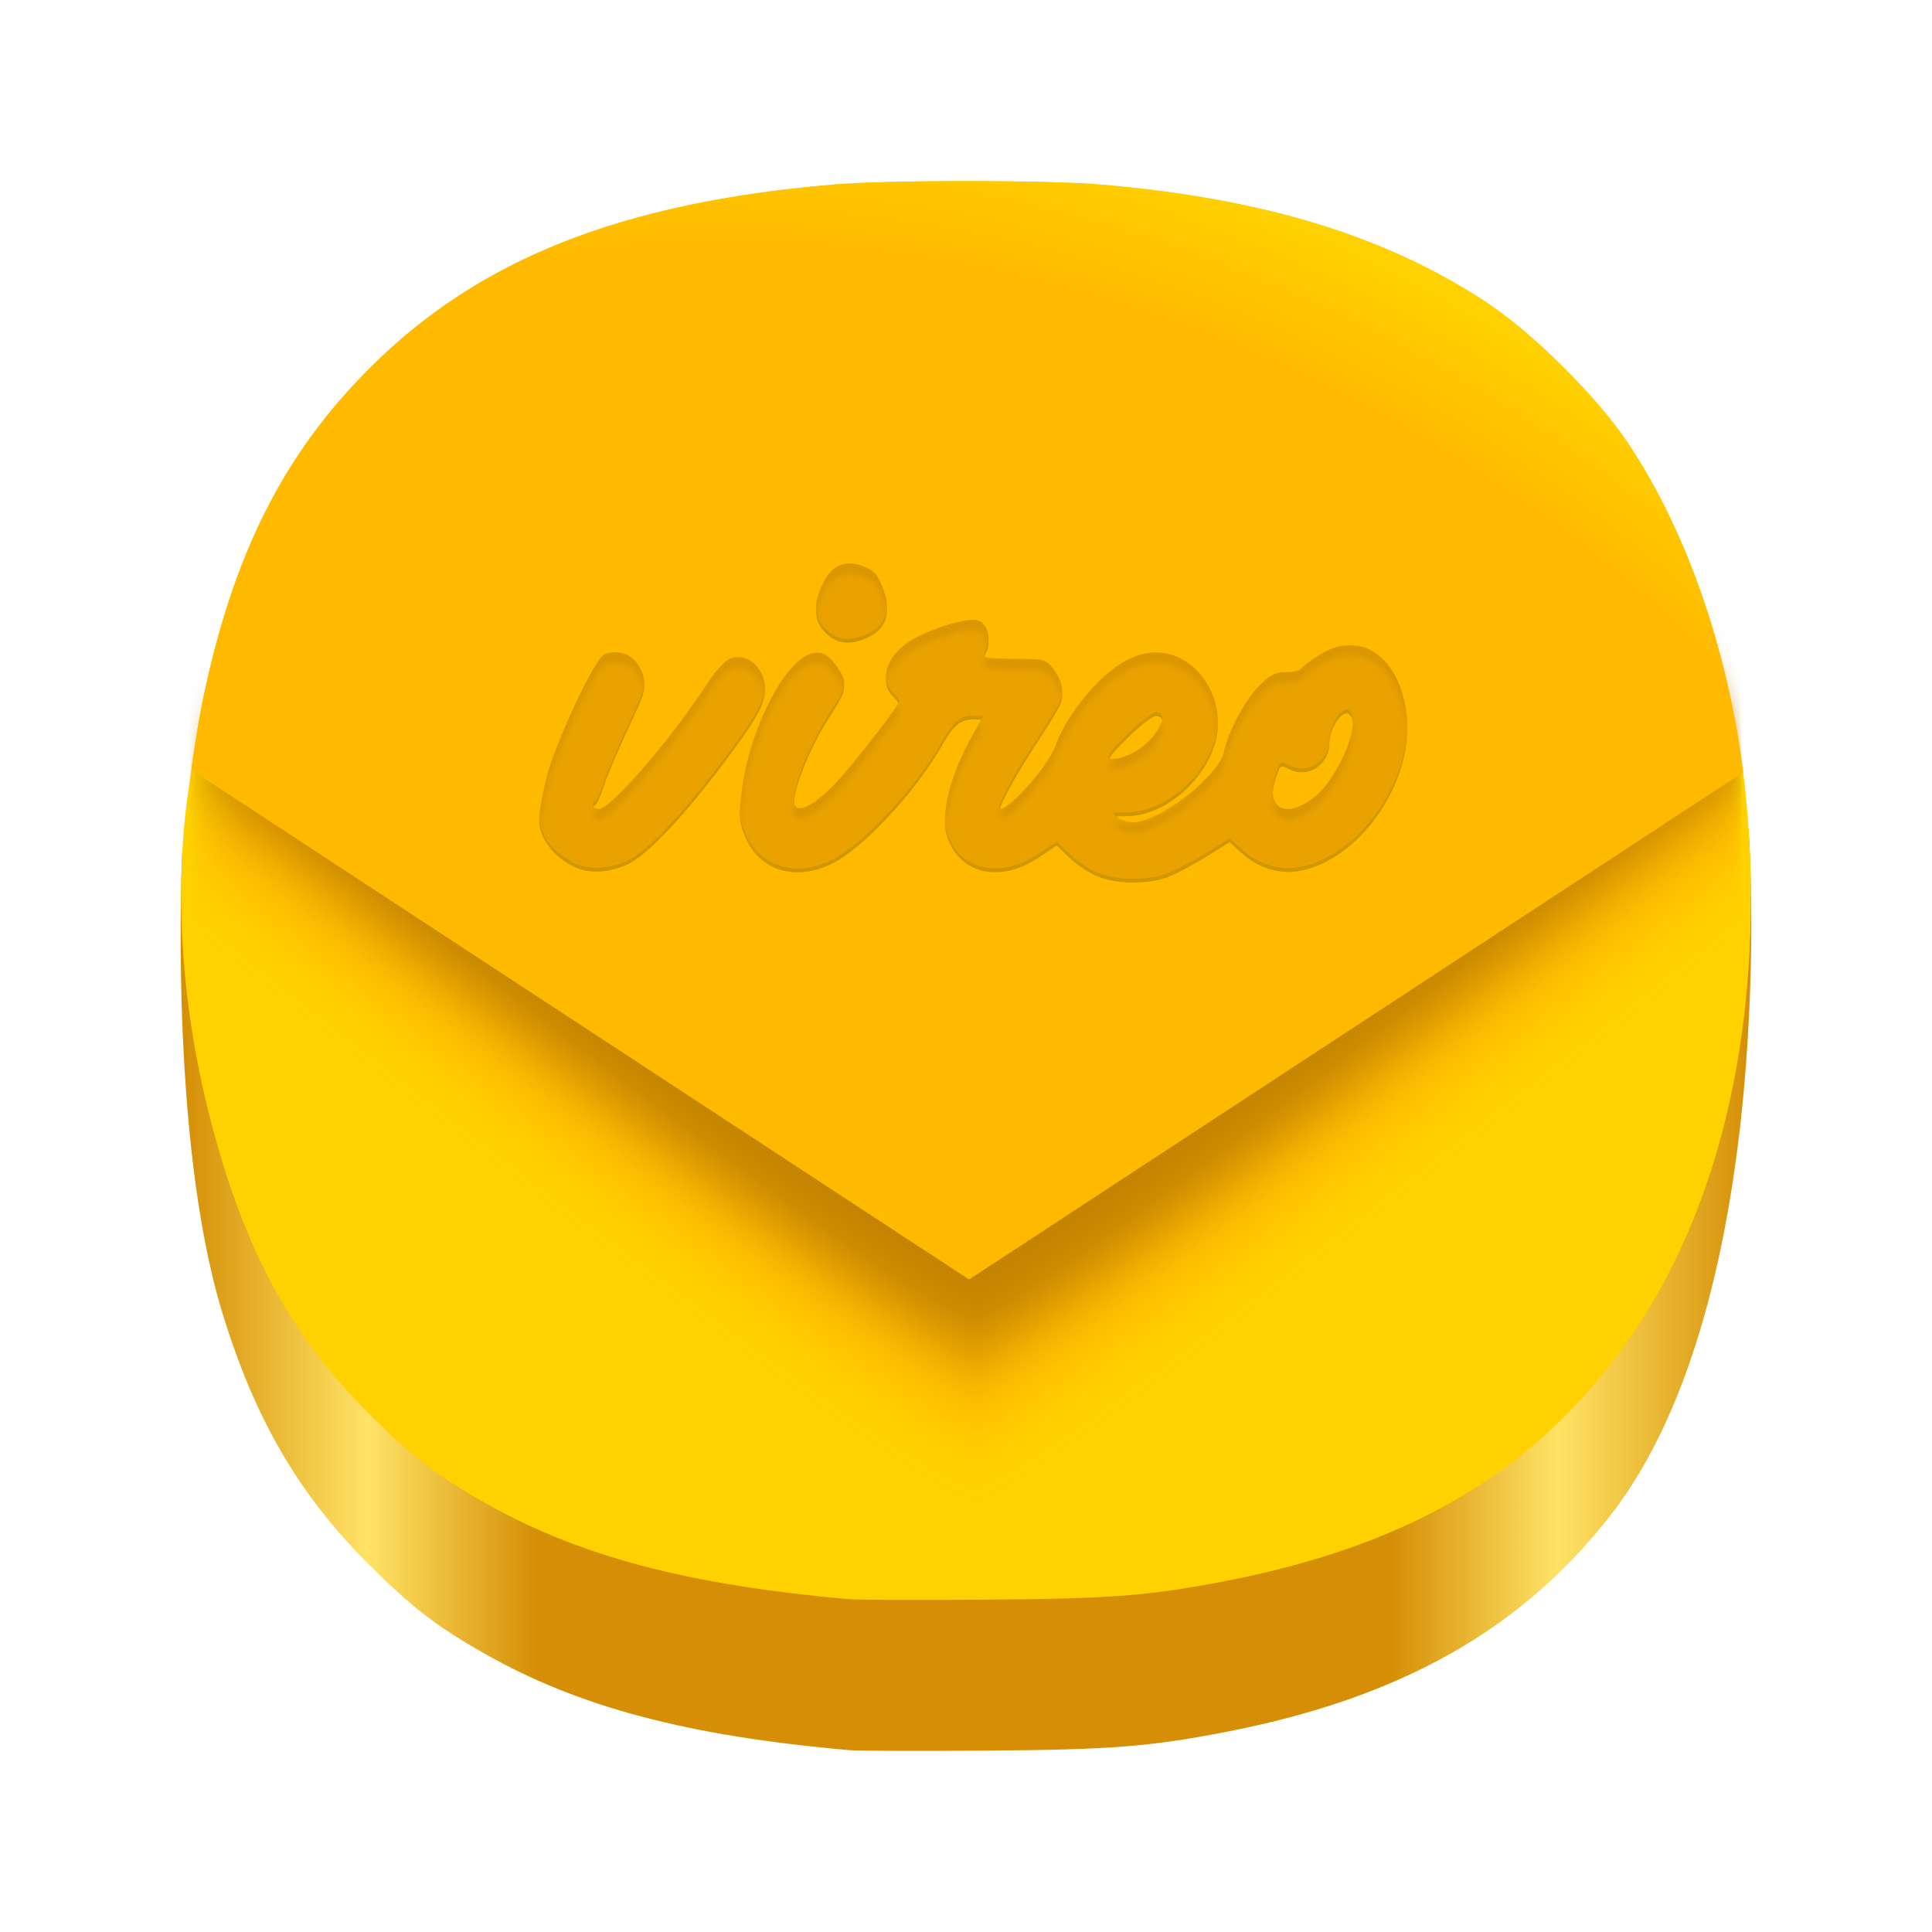
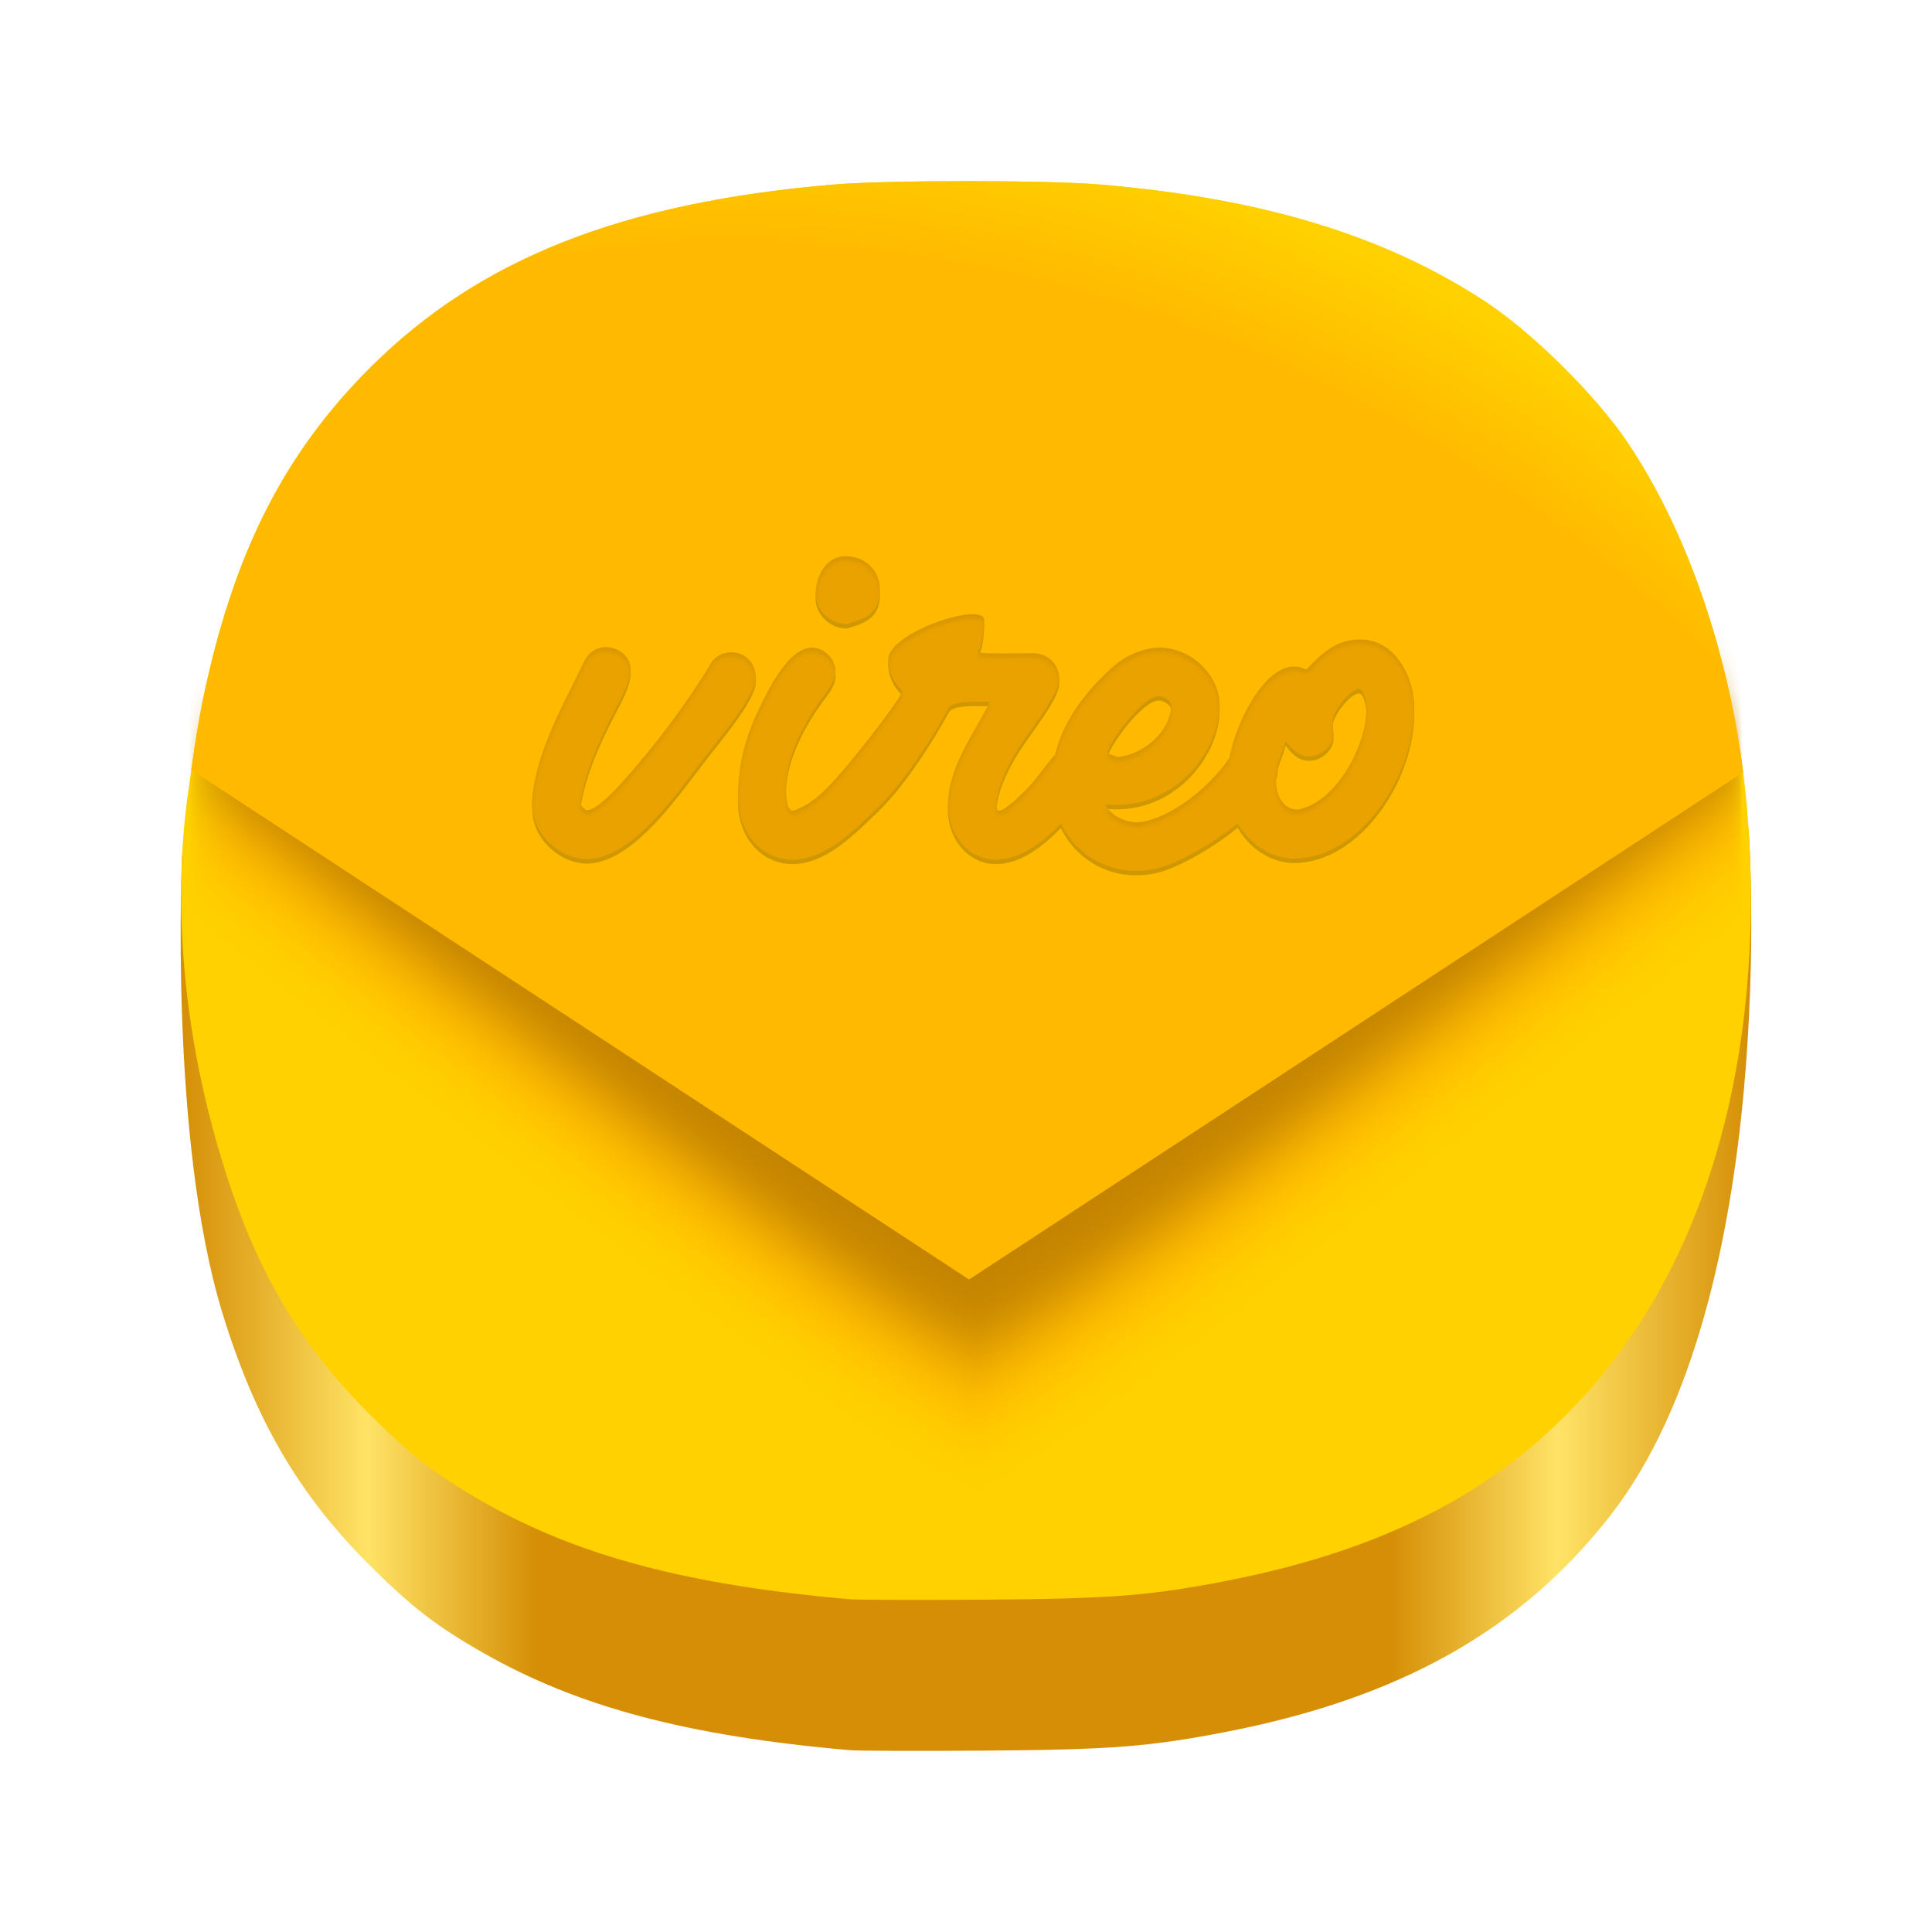
<svg xmlns="http://www.w3.org/2000/svg" xmlns:xlink="http://www.w3.org/1999/xlink" viewBox="0 0 128 128" style="display:inline;enable-background:new" version="1.0" id="svg11300" height="128" width="128" xml:space="preserve">
  <defs id="defs3">
    <linearGradient id="linearGradient22">
      <stop style="stop-color:#ffba00;stop-opacity:1;" offset="0.876" id="stop22" />
      <stop style="stop-color:#ffd100;stop-opacity:1;" offset="1" id="stop23" />
    </linearGradient>
    <linearGradient id="linearGradient19">
      <stop style="stop-color:#d58e05;stop-opacity:1;" offset="0" id="stop14" />
      <stop id="stop15" offset="0.119" style="stop-color:#ffe366;stop-opacity:1;" />
      <stop style="stop-color:#d58e05;stop-opacity:1;" offset="0.227" id="stop16" />
      <stop id="stop17" offset="0.77" style="stop-color:#d58e05;stop-opacity:1;" />
      <stop style="stop-color:#ffe366;stop-opacity:1;" offset="0.877" id="stop18" />
      <stop style="stop-color:#d58e05;stop-opacity:1;" offset="1" id="stop19" />
    </linearGradient>
    <linearGradient xlink:href="#linearGradient19" id="linearGradient14" x1="145.499" y1="69" x2="249.499" y2="69" gradientUnits="userSpaceOnUse" gradientTransform="translate(-133.4989)" />
    <radialGradient xlink:href="#linearGradient22" id="radialGradient23" cx="22.922" cy="97.756" fx="22.922" fy="97.756" r="51.408" gradientTransform="matrix(0.7723786,-1.169255,1.476174,0.9751207,-97.80546,16.24733)" gradientUnits="userSpaceOnUse" />
-     <filter style="color-interpolation-filters:sRGB;" id="filter54" x="-0.008" y="-0.023" width="1.017" height="1.079">
-       <feFlood result="flood" in="SourceGraphic" flood-opacity="0.302" flood-color="rgb(184,126,0)" id="feFlood53" />
-       <feGaussianBlur result="blur" in="SourceGraphic" stdDeviation="0.2" id="feGaussianBlur53" />
-       <feOffset result="offset" in="blur" dx="0" dy="0.7" id="feOffset53" />
-       <feComposite result="comp1" operator="out" in="flood" in2="offset" id="feComposite53" />
-       <feComposite result="comp2" operator="atop" in="comp1" in2="SourceGraphic" id="feComposite54" />
-     </filter>
    <filter style="color-interpolation-filters:sRGB;" id="filter230" x="-0" y="-0.082" width="1" height="1.164">
      <feGaussianBlur stdDeviation="0.01 2.3" result="blur" id="feGaussianBlur230" />
+     </filter>
+     <filter style="color-interpolation-filters:sRGB;" id="filter34" x="-0.006" y="-0.016" width="1.012" height="1.046">
+       <feFlood result="flood" in="SourceGraphic" flood-opacity="0.302" flood-color="rgb(184,126,0)" id="feFlood33" />
+       <feGaussianBlur result="blur" in="SourceGraphic" stdDeviation="3" id="feGaussianBlur33" />
+       <feOffset result="offset" in="blur" dx="0" dy="6" id="feOffset33" />
+       <feComposite result="comp1" operator="out" in="flood" in2="offset" id="feComposite33" />
+       <feComposite result="comp2" operator="atop" in="comp1" in2="SourceGraphic" id="feComposite34" />
    </filter>
  </defs>
  <path style="fill:url(#linearGradient14);fill-opacity:1;stroke-width:0.166" d="m 56.302,115.954 c -10.744,-0.938 -18.012,-2.867 -24.287,-6.447 -3.122,-1.781 -4.735,-3.026 -7.537,-5.818 -4.686,-4.67 -7.586,-9.646 -9.754,-16.738 -3.548,-11.604 -2.656,-30.345 -2.656,-30.345 0.258,-1.893 0.986,1.679 1.363,-0.196 2.009,-9.703 5.366,-16.357 11.152,-22.108 7.211,-7.167 16.619,-10.877 30.61,-12.072 3.574,-0.305 14.166,-0.305 17.74,0 10.737,0.917 18.83,3.384 25.501,7.773 3.079,2.026 7.3,6.203 9.363,9.266 3.741,5.553 6.919,7.809 8.062,15.841 0,0 2.169,30.721 -9.146,45.266 -5.927,7.619 -13.977,12.146 -25.576,14.383 -5.016,0.968 -7.558,1.164 -15.855,1.224 -4.391,0.032 -8.432,0.019 -8.981,-0.029 z" id="path13" />
  <path style="fill:#ffd100;fill-opacity:1;stroke-width:0.166" d="M 56.302,105.954 C 45.559,105.016 38.29,103.086 32.015,99.507 28.893,97.726 27.28,96.48 24.479,93.689 19.793,89.019 16.893,84.042 14.724,76.95 11.176,65.346 11.882,56.186 12.528,52.061 c 0.258,-1.893 0.527,-3.776 0.904,-5.651 2.009,-9.703 5.366,-16.357 11.152,-22.108 7.211,-7.167 16.619,-10.877 30.61,-12.072 3.574,-0.305 14.166,-0.305 17.74,0 10.737,0.917 18.83,3.384 25.501,7.773 3.079,2.026 7.3,6.203 9.363,9.266 3.741,5.553 6.442,13.067 7.585,21.098 0.785,5.517 2.647,25.464 -8.669,40.008 -5.927,7.619 -13.977,12.146 -25.576,14.383 -5.016,0.968 -7.558,1.164 -15.855,1.224 -4.391,0.032 -8.432,0.019 -8.981,-0.029 z" id="path9" />
  <path id="path230" style="fill:#ffba00;fill-opacity:1;stroke-width:0.166;filter:url(#filter230)" d="m 55.469,22.255 c -13.991,1.195 -17.608,4.904 -24.819,12.07 -5.786,5.751 -12.11,7.031 -14.119,16.733 -0.33,1.642 -3.754,3.54 -3.983,5.195 24.238,19.099 49.048,38.045 52.084,38.045 2.426,0 26.706,-18.765 50.822,-37.891 -0.052,-0.429 -0.101,-0.81 -0.148,-1.141 -1.143,-8.032 -8.786,-11.265 -12.527,-16.818 -2.063,-3.063 -4.172,-8.163 -7.251,-10.189 -6.671,-4.389 -12.465,-4.028 -23.202,-4.945 -3.574,-0.305 -13.282,-1.366 -16.856,-1.061 z" />
  <path id="path56" style="fill:#c48400;fill-opacity:1;stroke-width:0.166;filter:url(#filter230)" d="m 55.638,22.195 c -13.991,1.195 -16.731,-0.582 -23.942,6.585 -5.786,5.751 -13.157,7.676 -15.166,17.379 -0.33,1.642 -3.754,3.54 -3.983,5.195 24.238,19.099 49.048,38.045 52.084,38.045 2.426,0 26.706,-18.765 50.822,-37.891 -0.052,-0.429 -0.101,-0.81 -0.148,-1.141 C 114.162,42.336 104.498,40.612 100.757,35.059 98.694,31.996 96.8,29.2 93.721,27.175 87.049,22.786 83.67,23.146 72.934,22.229 69.36,21.924 59.212,21.89 55.638,22.195 Z" />
  <path id="path21" style="fill:url(#radialGradient23);fill-opacity:1;stroke-width:0.166" d="M 55.193 12.229 C 41.202 13.424 31.795 17.134 24.584 24.301 C 18.798 30.051 15.44 36.708 13.432 46.41 C 13.125 47.936 12.89 49.467 12.674 51.004 L 64.203 84.77 L 115.49 51.164 C 115.453 50.872 115.417 50.606 115.383 50.367 C 114.24 42.336 111.538 34.821 107.797 29.268 C 105.734 26.205 101.512 22.028 98.434 20.002 C 91.762 15.613 83.67 13.146 72.934 12.229 C 69.36 11.923 58.767 11.923 55.193 12.229 z " />
-   <path style="opacity:1;fill:#cf9701;fill-opacity:1;stroke:none;stroke-width:0.166;stroke-opacity:0.102" d="m 72.614,58.026 c -0.547,-0.247 -1.355,-0.8 -1.796,-1.229 l -0.802,-0.78 -1.233,0.819 c -2.64,1.753 -5.386,1.015 -6.101,-1.64 -0.313,-1.161 0.355,-3.692 1.548,-5.865 l 0.915,-1.668 h -0.587 c -0.92,0 -1.353,0.345 -2.122,1.688 -1.83,3.199 -5.314,6.924 -7.402,7.915 -2.47,1.172 -4.845,0.345 -5.74,-2 -0.332,-0.869 -0.347,-1.217 -0.119,-2.844 0.566,-4.047 2.849,-8.438 4.618,-8.882 0.684,-0.172 1.113,0.079 1.762,1.032 0.586,0.86 0.524,1.204 -0.498,2.775 -1.645,2.53 -2.856,5.832 -2.331,6.356 0.403,0.403 1.739,-0.5 3.131,-2.117 1.463,-1.7 3.726,-4.666 3.726,-4.883 0,-0.08 -0.199,-0.345 -0.442,-0.588 -0.968,-0.968 -0.293,-2.624 1.454,-3.57 1.403,-0.759 3.514,-1.365 4.176,-1.199 0.607,0.152 0.931,1.194 0.577,1.856 -0.125,0.234 -0.165,0.488 -0.088,0.565 0.077,0.077 1.01,0.14 2.075,0.14 1.832,0 1.96,0.031 2.398,0.588 0.567,0.72 0.762,1.436 0.564,2.061 -0.083,0.26 -0.721,1.336 -1.418,2.39 -1.725,2.608 -2.946,4.9 -2.609,4.898 0.682,0 3.28,-2.994 3.679,-4.234 0.411,-1.277 1.814,-3.281 3.15,-4.5 1.691,-1.542 3.336,-1.996 4.88,-1.347 1.897,0.797 3.078,3.183 2.587,5.228 -0.647,2.697 -3.396,5.066 -5.899,5.082 -0.978,0.01 -1.026,0.031 -0.629,0.331 0.236,0.178 0.692,0.324 1.014,0.324 1.731,0 5.743,-3.099 6.037,-4.663 0.24,-1.277 1.389,-3.432 2.332,-4.375 0.75,-0.75 1.048,-0.901 1.772,-0.901 0.479,0 0.938,-0.109 1.02,-0.242 0.082,-0.133 0.605,-0.531 1.161,-0.884 2.638,-1.673 5.183,-0.094 5.77,3.58 0.697,4.363 -3.055,9.845 -7.174,10.482 -1.26,0.195 -2.632,-0.239 -3.641,-1.15 l -0.864,-0.781 -1.615,1.006 c -0.888,0.554 -2.047,1.159 -2.574,1.345 -1.365,0.481 -3.446,0.428 -4.659,-0.12 z m 14.395,-4.907 c 1.707,-1.3 3.299,-5.227 2.355,-5.81 -0.457,-0.283 -1.289,0.951 -1.289,1.912 0,1.407 -1.343,2.34 -2.567,1.783 -0.717,-0.327 -0.668,-0.35 -0.946,0.447 -0.792,2.272 0.498,3.152 2.446,1.669 z m -12.055,-2.941 c 1.547,-0.734 2.724,-2.736 1.609,-2.736 -0.466,0 -3.331,2.752 -3.103,2.981 0.203,0.203 0.735,0.116 1.494,-0.244 z m -36.795,7.305 c -1.428,-0.642 -2.431,-1.921 -2.431,-3.101 0,-0.325 0.204,-1.46 0.453,-2.523 0.514,-2.191 3.228,-8.013 3.845,-8.249 1.117,-0.429 2.155,0.099 2.55,1.295 0.24,0.726 0.179,0.94 -0.958,3.368 -0.668,1.426 -1.383,3.116 -1.591,3.755 -0.207,0.64 -0.464,1.217 -0.571,1.283 -0.343,0.212 -0.208,0.536 0.224,0.536 0.796,0 4.859,-4.713 7.236,-8.393 0.467,-0.723 1.104,-1.421 1.416,-1.551 0.821,-0.342 1.679,0.057 2.122,0.986 0.571,1.198 0.149,2.15 -2.536,5.713 -2.71,3.596 -5.067,6.076 -6.329,6.66 -1.198,0.555 -2.501,0.639 -3.431,0.221 z m 16.547,-15.546 c -0.783,-0.783 -0.842,-1.682 -0.195,-3.016 0.568,-1.173 1.395,-1.573 2.501,-1.208 0.929,0.307 1.142,0.545 1.57,1.758 0.438,1.241 0.066,2.214 -1.048,2.743 -1.187,0.563 -2.074,0.477 -2.827,-0.276 z" id="path38" />
-   <path style="fill:#e9a200;stroke-width:0.166;fill-opacity:1;stroke:none;stroke-opacity:0.102;opacity:1;filter:url(#filter54)" d="m 72.614,57.775 c -0.547,-0.247 -1.355,-0.8 -1.796,-1.229 l -0.802,-0.78 -1.233,0.819 c -2.64,1.753 -5.386,1.015 -6.101,-1.64 -0.313,-1.161 0.355,-3.692 1.548,-5.865 l 0.915,-1.668 h -0.587 c -0.92,0 -1.353,0.345 -2.122,1.688 -1.83,3.199 -5.314,6.924 -7.402,7.915 -2.47,1.172 -4.845,0.345 -5.74,-2 -0.332,-0.869 -0.347,-1.217 -0.119,-2.844 0.566,-4.047 2.849,-8.438 4.618,-8.882 0.684,-0.172 1.113,0.079 1.762,1.032 0.586,0.86 0.524,1.204 -0.498,2.775 -1.645,2.53 -2.856,5.832 -2.331,6.356 0.403,0.403 1.739,-0.5 3.131,-2.117 1.463,-1.7 3.726,-4.666 3.726,-4.883 0,-0.08 -0.199,-0.345 -0.442,-0.588 -0.968,-0.968 -0.293,-2.624 1.454,-3.57 1.403,-0.759 3.514,-1.365 4.176,-1.199 0.607,0.152 0.931,1.194 0.577,1.856 -0.125,0.234 -0.165,0.488 -0.088,0.565 0.077,0.077 1.01,0.14 2.075,0.14 1.832,0 1.96,0.031 2.398,0.588 0.567,0.72 0.762,1.436 0.564,2.061 -0.083,0.26 -0.721,1.336 -1.418,2.39 -1.725,2.608 -2.946,4.9 -2.609,4.898 0.682,0 3.28,-2.994 3.679,-4.234 0.411,-1.277 1.814,-3.281 3.15,-4.5 1.691,-1.542 3.336,-1.996 4.88,-1.347 1.897,0.797 3.078,3.183 2.587,5.228 -0.647,2.697 -3.396,5.066 -5.899,5.082 -0.978,0.01 -1.026,0.031 -0.629,0.331 0.236,0.178 0.692,0.324 1.014,0.324 1.731,0 5.743,-3.099 6.037,-4.663 0.24,-1.277 1.389,-3.432 2.332,-4.375 0.75,-0.75 1.048,-0.901 1.772,-0.901 0.479,0 0.938,-0.109 1.02,-0.242 0.082,-0.133 0.605,-0.531 1.161,-0.884 2.638,-1.673 5.183,-0.094 5.77,3.58 0.697,4.363 -3.055,9.845 -7.174,10.482 -1.26,0.195 -2.632,-0.239 -3.641,-1.15 l -0.864,-0.781 -1.615,1.006 c -0.888,0.554 -2.047,1.159 -2.574,1.345 -1.365,0.481 -3.446,0.428 -4.659,-0.12 z m 14.395,-4.907 c 1.707,-1.3 3.299,-5.227 2.355,-5.81 -0.457,-0.283 -1.289,0.951 -1.289,1.912 0,1.407 -1.343,2.34 -2.567,1.783 -0.717,-0.327 -0.668,-0.35 -0.946,0.447 -0.792,2.272 0.498,3.152 2.446,1.669 z M 74.954,49.926 c 1.547,-0.734 2.724,-2.736 1.609,-2.736 -0.466,0 -3.331,2.752 -3.103,2.981 0.203,0.203 0.735,0.116 1.494,-0.244 z m -36.795,7.305 c -1.428,-0.642 -2.431,-1.921 -2.431,-3.101 0,-0.325 0.204,-1.46 0.453,-2.523 0.514,-2.191 3.228,-8.013 3.845,-8.249 1.117,-0.429 2.155,0.099 2.55,1.295 0.24,0.726 0.179,0.94 -0.958,3.368 -0.668,1.426 -1.383,3.116 -1.591,3.755 -0.207,0.64 -0.464,1.217 -0.571,1.283 -0.343,0.212 -0.208,0.536 0.224,0.536 0.796,0 4.859,-4.713 7.236,-8.393 0.467,-0.723 1.104,-1.421 1.416,-1.551 0.821,-0.342 1.679,0.057 2.122,0.986 0.571,1.198 0.149,2.15 -2.536,5.713 -2.71,3.596 -5.067,6.076 -6.329,6.66 -1.198,0.555 -2.501,0.639 -3.431,0.221 z m 16.547,-15.546 c -0.783,-0.783 -0.842,-1.682 -0.195,-3.016 0.568,-1.173 1.395,-1.573 2.501,-1.208 0.929,0.307 1.142,0.545 1.57,1.758 0.438,1.241 0.066,2.214 -1.048,2.743 -1.187,0.563 -2.074,0.477 -2.827,-0.276 z" id="path12" />
+   <g style="clip-rule:evenodd;fill:#cf9701;fill-opacity:1;fill-rule:evenodd;stroke-linejoin:round;stroke-miterlimit:2" id="g8" transform="matrix(0.04674516,0,0,0.04674516,35.24728,37.14129)">
+     <g transform="translate(-4772.215,-4033.147)" id="g7" style="fill:#cf9701;fill-opacity:1">
+       <g transform="matrix(1.25,0,0,0.478516,3415.5,4015)" id="g6" style="fill:#cf9701;fill-opacity:1">
+         <g transform="matrix(4.409891,0,0,11.51971,-14293.821,-26747.876)" id="g5" style="fill:#cf9701;fill-opacity:1">
+           <path d="m 3576.746,2389.442 c -6.26,6.076 -13.731,13.802 -22.318,13.802 -7.619,0 -13.531,-6.174 -14.056,-15.107 0,-8.538 1.445,-14.975 4.86,-22.463 3.022,-6.568 8.276,-16.946 14.188,-16.946 3.021,0 6.042,2.759 6.042,6.174 0,1.971 -1.182,3.81 -2.364,5.386 -5.255,6.831 -10.378,16.289 -10.378,24.697 0,0.394 0,5.648 1.708,5.648 0.131,0 0.394,0 0.657,-0.131 4.597,-1.839 7.426,-4.79 10.377,-8.013 4.511,-4.926 14.146,-17.28 16.684,-21.544 0.131,-0.394 0.394,-0.657 0.525,-1.051 -2.496,-2.364 -3.678,-5.254 -3.678,-8.013 0,-7.225 24.696,-15.107 24.696,-10.247 0,2.102 -0.262,6.7 -1.707,8.145 0,0.657 11.166,0.394 14.318,0.394 3.941,0 6.7,3.022 6.7,6.568 0,4.073 -6.962,12.349 -10.378,17.735 -2.758,4.335 -5.648,10.246 -5.78,14.975 0,0.526 0.132,1.182 0.788,1.182 1.314,0 5.124,-3.678 6.831,-5.386 2.699,-2.698 4.97,-6.338 7.423,-8.966 2.112,-8.756 7.951,-16.538 15.435,-23.086 3.152,-2.628 7.488,-4.467 11.56,-4.467 7.882,0 15.369,6.962 15.369,14.844 0,11.298 -10.64,25.616 -26.535,25.616 -0.92,0 -1.708,-0.131 -2.89,-0.131 1.445,3.021 5.386,4.598 8.407,4.598 8.495,-0.875 18.652,-9.352 23.469,-16.507 2.119,-10.603 9.405,-23.559 16.597,-23.559 1.051,0 2.234,0.262 3.153,0.788 4.072,-4.073 7.488,-7.751 14.056,-7.751 8.276,0 13.793,8.802 13.793,17.866 0,17.209 -13.924,38.49 -31.002,38.49 -5.144,0 -11.04,-3.125 -14.424,-9.067 -7.412,6.092 -16.822,10.882 -21.175,11.694 -1.708,0.394 -3.416,0.525 -4.992,0.525 -8.412,0 -15.717,-4.747 -19.309,-12.138 -4.865,4.99 -10.517,9.248 -16.685,9.248 -7.488,0 -12.348,-6.831 -12.348,-13.924 0,-9.853 6.699,-18.391 10.771,-26.667 -3.284,0 -9.458,-0.394 -10.509,1.576 -3.796,6.977 -11.179,18.71 -17.879,25.213 z m 101.977,-7.87 c -0.016,0.256 -0.024,0.517 -0.024,0.785 0,5.255 2.364,8.014 5.648,8.014 9.853,-1.839 17.603,-16.421 17.603,-25.748 0,-2.233 -0.657,-5.254 -1.97,-5.254 -1.971,0 -6.7,5.648 -6.7,8.407 0,1.182 0.263,2.365 0.263,3.415 -0.263,3.022 -3.284,5.518 -6.306,5.518 -2.758,0 -4.597,-1.971 -6.042,-3.941 -0.51,2.124 -1.404,3.918 -1.973,5.95 -0.019,0.939 -0.192,1.892 -0.499,2.854 z m -40.747,-4.732 c 6.568,-0.525 13.793,-6.568 13.793,-13.53 -0.394,-1.051 -1.839,-2.102 -3.153,-2.102 -4.466,0 -13.136,12.479 -13.136,14.45 0,0.525 1.707,0.788 2.496,1.182 z m -150.544,11.56 c 0.657,-12.217 8.013,-24.959 13.268,-35.862 1.051,-2.234 2.89,-3.941 5.78,-3.941 3.021,0 6.305,2.364 6.305,5.648 0,3.81 -3.415,9.196 -5.517,13.531 -3.153,6.305 -6.043,13.268 -7.225,20.099 0,0.262 -0.132,0.394 -0.132,0.657 0,0.919 1.183,1.97 1.708,1.97 2.233,0 6.7,-4.598 8.67,-6.831 8.276,-9.064 16.552,-20.099 22.726,-30.214 1.183,-2.364 3.284,-3.547 5.649,-3.547 3.81,0 6.305,3.022 6.305,6.437 0,4.992 -9.326,15.501 -14.45,22.332 -7.356,9.721 -18.128,24.434 -29.031,24.434 -6.306,0 -12.743,-5.386 -13.793,-11.823 -0.132,-0.919 -0.132,-1.97 -0.263,-2.89 z m 80.92,-45.715 c -4.466,0 -8.013,-3.809 -8.013,-7.619 0,-4.729 2.759,-9.852 7.619,-9.852 4.861,0 8.933,3.284 8.933,8.801 0,5.518 -3.284,7.225 -8.539,8.67 z" style="fill:#cf9701;fill-opacity:1" id="path4" />
+         </g>
+       </g>
+     </g>
+   </g>
+   <g style="clip-rule:evenodd;fill:#e9a200;fill-opacity:1;fill-rule:evenodd;stroke-linejoin:round;stroke-miterlimit:2;filter:url(#filter34)" id="g4" transform="matrix(0.04674516,0,0,0.04674516,35.24728,36.85026)">
+     <g transform="translate(-4772.215,-4033.147)" id="g3" style="fill:#e9a200;fill-opacity:1">
+       <g transform="matrix(1.25,0,0,0.478516,3415.5,4015)" id="g2" style="fill:#e9a200;fill-opacity:1">
+         <g transform="matrix(4.409891,0,0,11.51971,-14293.821,-26747.876)" id="g1" style="fill:#e9a200;fill-opacity:1">
+           <path d="m 3576.746,2389.442 c -6.26,6.076 -13.731,13.802 -22.318,13.802 -7.619,0 -13.531,-6.174 -14.056,-15.107 0,-8.538 1.445,-14.975 4.86,-22.463 3.022,-6.568 8.276,-16.946 14.188,-16.946 3.021,0 6.042,2.759 6.042,6.174 0,1.971 -1.182,3.81 -2.364,5.386 -5.255,6.831 -10.378,16.289 -10.378,24.697 0,0.394 0,5.648 1.708,5.648 0.131,0 0.394,0 0.657,-0.131 4.597,-1.839 7.426,-4.79 10.377,-8.013 4.511,-4.926 14.146,-17.28 16.684,-21.544 0.131,-0.394 0.394,-0.657 0.525,-1.051 -2.496,-2.364 -3.678,-5.254 -3.678,-8.013 0,-7.225 24.696,-15.107 24.696,-10.247 0,2.102 -0.262,6.7 -1.707,8.145 0,0.657 11.166,0.394 14.318,0.394 3.941,0 6.7,3.022 6.7,6.568 0,4.073 -6.962,12.349 -10.378,17.735 -2.758,4.335 -5.648,10.246 -5.78,14.975 0,0.526 0.132,1.182 0.788,1.182 1.314,0 5.124,-3.678 6.831,-5.386 2.699,-2.698 4.97,-6.338 7.423,-8.966 2.112,-8.756 7.951,-16.538 15.435,-23.086 3.152,-2.628 7.488,-4.467 11.56,-4.467 7.882,0 15.369,6.962 15.369,14.844 0,11.298 -10.64,25.616 -26.535,25.616 -0.92,0 -1.708,-0.131 -2.89,-0.131 1.445,3.021 5.386,4.598 8.407,4.598 8.495,-0.875 18.652,-9.352 23.469,-16.507 2.119,-10.603 9.405,-23.559 16.597,-23.559 1.051,0 2.234,0.262 3.153,0.788 4.072,-4.073 7.488,-7.751 14.056,-7.751 8.276,0 13.793,8.802 13.793,17.866 0,17.209 -13.924,38.49 -31.002,38.49 -5.144,0 -11.04,-3.125 -14.424,-9.067 -7.412,6.092 -16.822,10.882 -21.175,11.694 -1.708,0.394 -3.416,0.525 -4.992,0.525 -8.412,0 -15.717,-4.747 -19.309,-12.138 -4.865,4.99 -10.517,9.248 -16.685,9.248 -7.488,0 -12.348,-6.831 -12.348,-13.924 0,-9.853 6.699,-18.391 10.771,-26.667 -3.284,0 -9.458,-0.394 -10.509,1.576 -3.796,6.977 -11.179,18.71 -17.879,25.213 z m 101.977,-7.87 c -0.016,0.256 -0.024,0.517 -0.024,0.785 0,5.255 2.364,8.014 5.648,8.014 9.853,-1.839 17.603,-16.421 17.603,-25.748 0,-2.233 -0.657,-5.254 -1.97,-5.254 -1.971,0 -6.7,5.648 -6.7,8.407 0,1.182 0.263,2.365 0.263,3.415 -0.263,3.022 -3.284,5.518 -6.306,5.518 -2.758,0 -4.597,-1.971 -6.042,-3.941 -0.51,2.124 -1.404,3.918 -1.973,5.95 -0.019,0.939 -0.192,1.892 -0.499,2.854 z m -40.747,-4.732 c 6.568,-0.525 13.793,-6.568 13.793,-13.53 -0.394,-1.051 -1.839,-2.102 -3.153,-2.102 -4.466,0 -13.136,12.479 -13.136,14.45 0,0.525 1.707,0.788 2.496,1.182 z m -150.544,11.56 c 0.657,-12.217 8.013,-24.959 13.268,-35.862 1.051,-2.234 2.89,-3.941 5.78,-3.941 3.021,0 6.305,2.364 6.305,5.648 0,3.81 -3.415,9.196 -5.517,13.531 -3.153,6.305 -6.043,13.268 -7.225,20.099 0,0.262 -0.132,0.394 -0.132,0.657 0,0.919 1.183,1.97 1.708,1.97 2.233,0 6.7,-4.598 8.67,-6.831 8.276,-9.064 16.552,-20.099 22.726,-30.214 1.183,-2.364 3.284,-3.547 5.649,-3.547 3.81,0 6.305,3.022 6.305,6.437 0,4.992 -9.326,15.501 -14.45,22.332 -7.356,9.721 -18.128,24.434 -29.031,24.434 -6.306,0 -12.743,-5.386 -13.793,-11.823 -0.132,-0.919 -0.132,-1.97 -0.263,-2.89 z m 80.92,-45.715 c -4.466,0 -8.013,-3.809 -8.013,-7.619 0,-4.729 2.759,-9.852 7.619,-9.852 4.861,0 8.933,3.284 8.933,8.801 0,5.518 -3.284,7.225 -8.539,8.67 z" style="fill:#e9a200;fill-opacity:1" id="path1" />
+         </g>
+       </g>
+     </g>
+   </g>
</svg>
